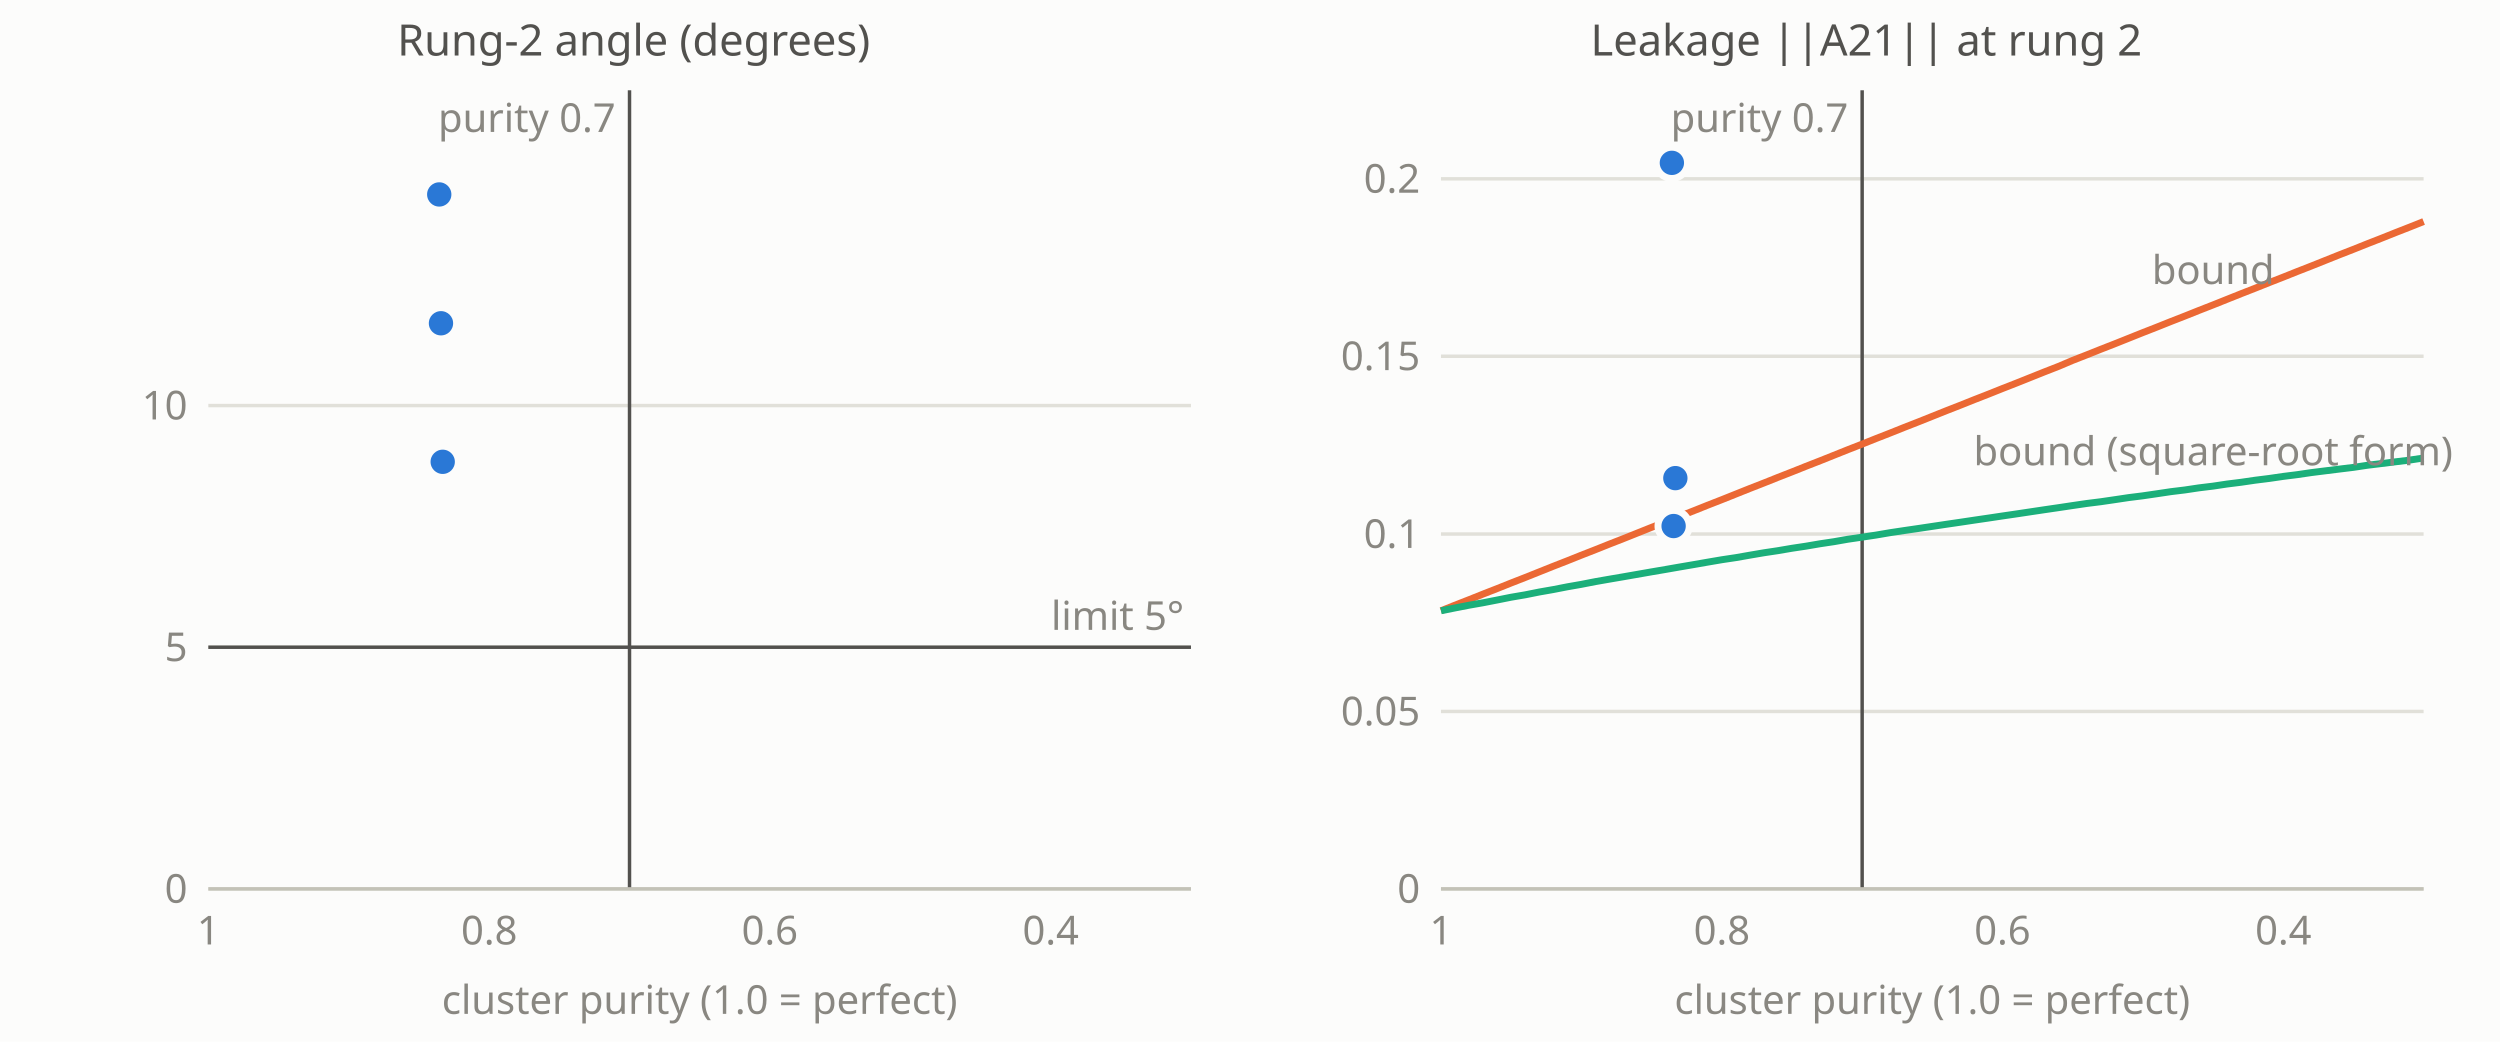
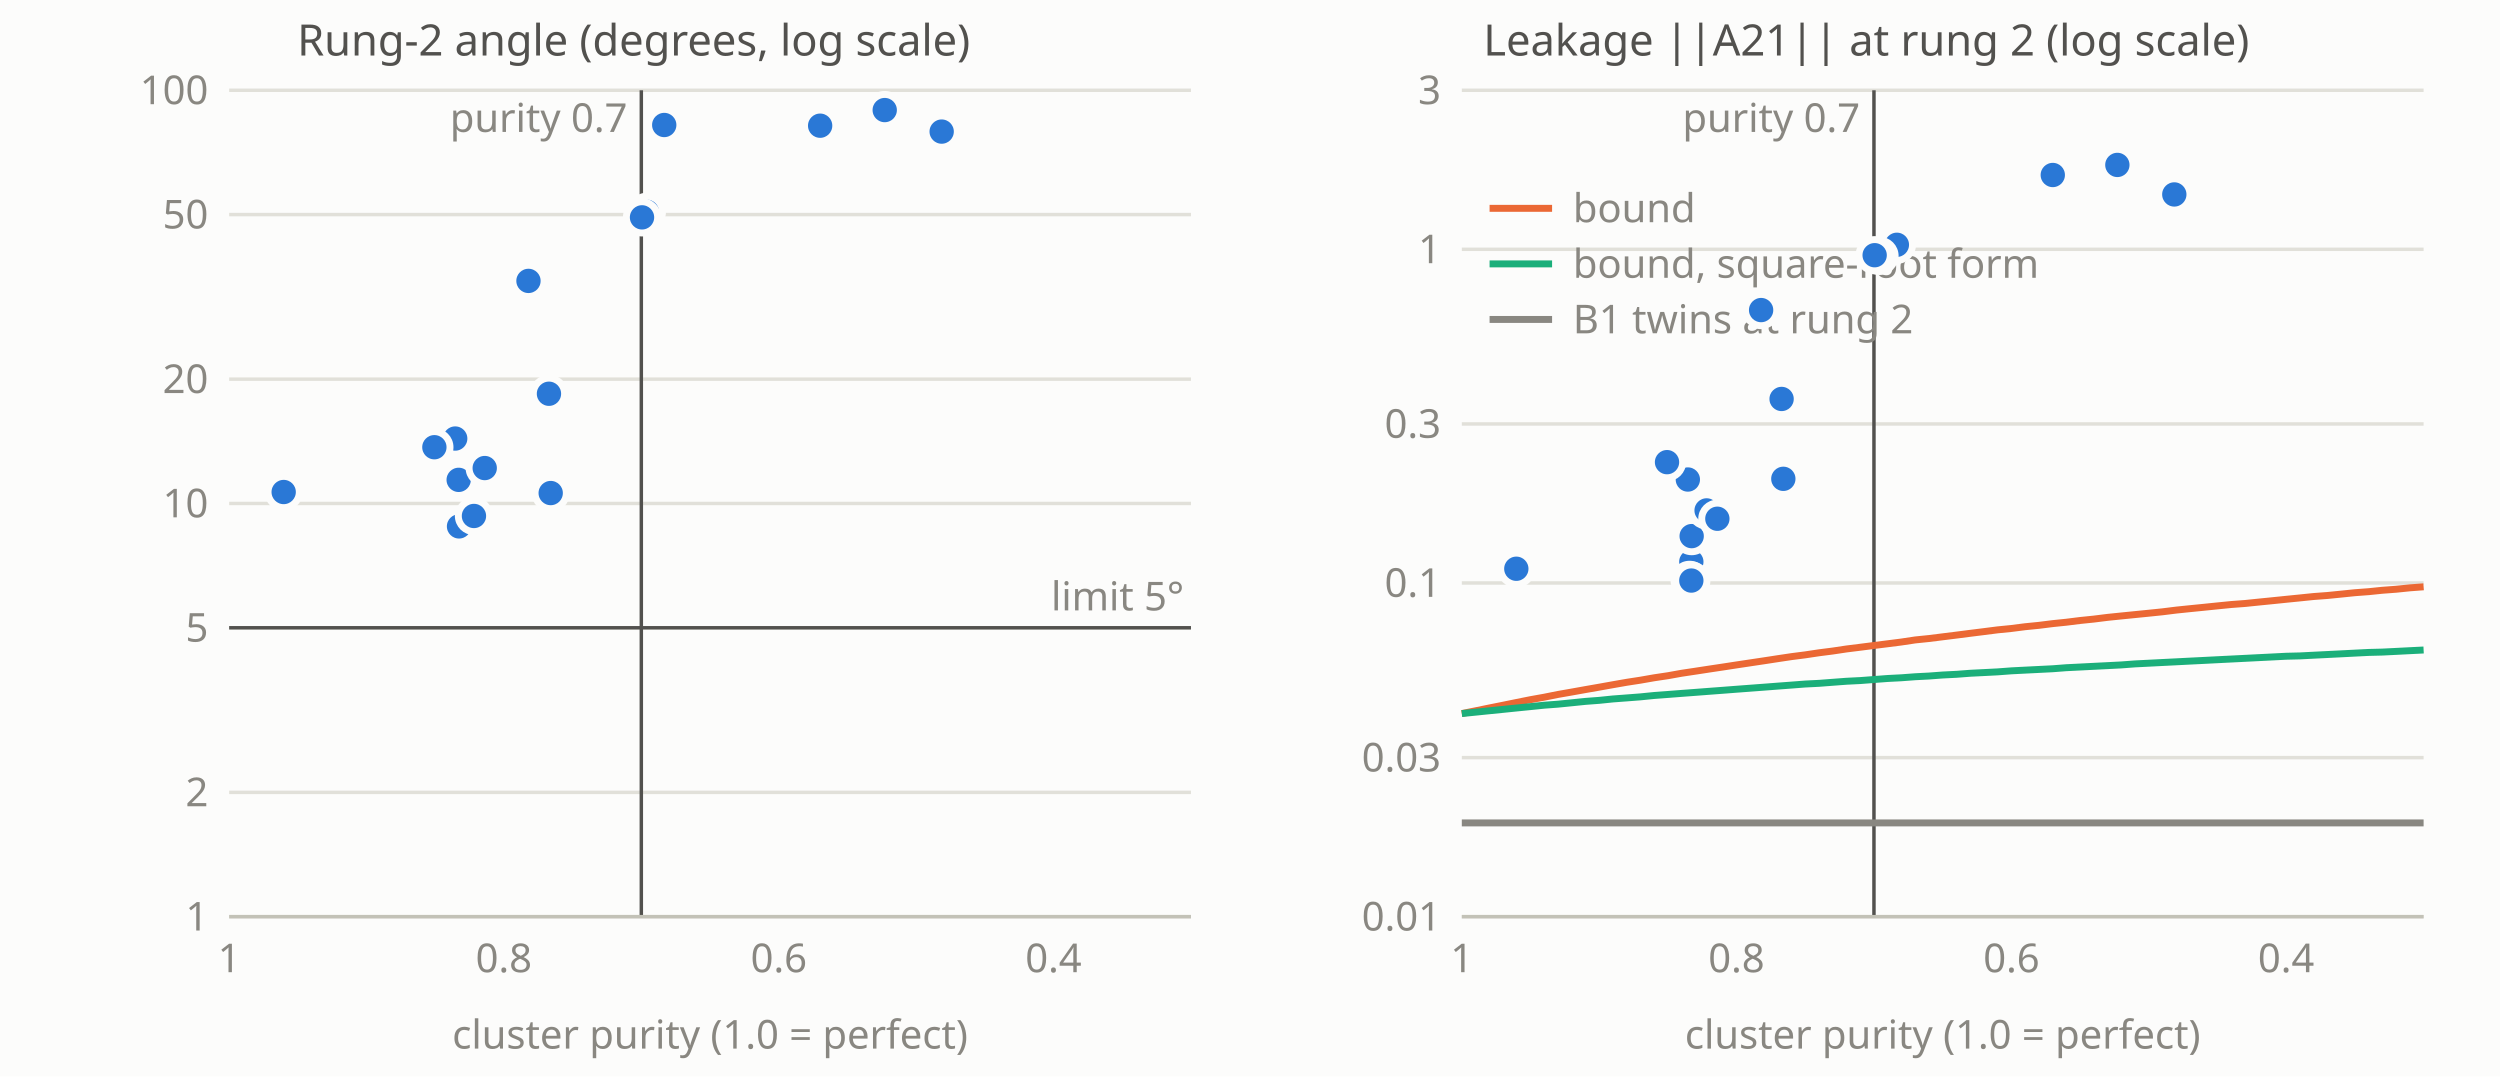
- <svg xmlns="http://www.w3.org/2000/svg" viewBox="0 0 720 300" role="img" aria-label="Rung-2 angle and leakage against cluster purity" class="chart">
+ <svg xmlns="http://www.w3.org/2000/svg" viewBox="0 0 720 310" role="img" aria-label="Rung-2 angle and leakage against cluster purity" class="chart">
  <rect width="100%" height="100%" fill="#fcfcfb" />
  <style>.grid{stroke:#e1e0d9;stroke-width:1}.axis{stroke:#c3c2b7;stroke-width:1}.limit{stroke:#52514e;stroke-width:1}.tick{fill:#898781;font:11.5px system-ui,sans-serif}.lab{fill:#52514e;font:12.5px system-ui,sans-serif}.val{fill:#0b0b0b;font:600 12.5px system-ui,sans-serif}.dot{stroke:#fcfcfb;stroke-width:2}</style>
-   <text x="182.5" y="16" class="lab" text-anchor="middle">Rung-2 angle (degrees)</text>
-   <line x1="60.0" x2="343.0" y1="256.0" y2="256.0" class="grid" />
-   <text x="54.0" y="260.0" class="tick" text-anchor="end">0</text>
-   <line x1="60.0" x2="343.0" y1="186.4" y2="186.4" class="grid" />
-   <text x="54.0" y="190.4" class="tick" text-anchor="end">5</text>
-   <line x1="60.0" x2="343.0" y1="116.8" y2="116.8" class="grid" />
-   <text x="54.0" y="120.8" class="tick" text-anchor="end">10</text>
-   <text x="60.0" y="272" class="tick" text-anchor="middle">1</text>
-   <text x="140.9" y="272" class="tick" text-anchor="middle">0.8</text>
-   <text x="221.7" y="272" class="tick" text-anchor="middle">0.6</text>
-   <text x="302.6" y="272" class="tick" text-anchor="middle">0.4</text>
-   <text x="201.5" y="292" class="tick" text-anchor="middle">cluster purity (1.0 = perfect)</text>
-   <line x1="181.3" x2="181.3" y1="26" y2="256" class="limit" />
-   <text x="177.3" y="38" class="tick" text-anchor="end">purity 0.7</text>
-   <line x1="60.0" x2="343.0" y1="186.4" y2="186.4" class="limit" />
-   <text x="341.0" y="181.4" class="tick" text-anchor="end">limit 5°</text>
-   <circle cx="127.5" cy="133.0" r="4.5" class="dot" style="fill:#2a78d6" tabindex="0" data-tip="spread 0.1, seed 1: purity 0.83, angle 8.837" />
-   <circle cx="127.0" cy="93.1" r="4.5" class="dot" style="fill:#2a78d6" tabindex="0" data-tip="spread 0.1, seed 2: purity 0.83, angle 11.707" />
-   <circle cx="126.5" cy="56.0" r="4.5" class="dot" style="fill:#2a78d6" tabindex="0" data-tip="spread 0.1, seed 0: purity 0.84, angle 14.369" />
-   <line x1="60.0" x2="343.0" y1="256" y2="256" class="axis" />
-   <text x="537.5" y="16" class="lab" text-anchor="middle">Leakage ||A21|| at rung 2</text>
-   <line x1="415.0" x2="698.0" y1="256.0" y2="256.0" class="grid" />
-   <text x="409.0" y="260.0" class="tick" text-anchor="end">0</text>
-   <line x1="415.0" x2="698.0" y1="204.9" y2="204.9" class="grid" />
-   <text x="409.0" y="208.9" class="tick" text-anchor="end">0.05</text>
-   <line x1="415.0" x2="698.0" y1="153.8" y2="153.8" class="grid" />
-   <text x="409.0" y="157.8" class="tick" text-anchor="end">0.1</text>
-   <line x1="415.0" x2="698.0" y1="102.6" y2="102.6" class="grid" />
-   <text x="409.0" y="106.6" class="tick" text-anchor="end">0.15</text>
-   <line x1="415.0" x2="698.0" y1="51.5" y2="51.5" class="grid" />
-   <text x="409.0" y="55.5" class="tick" text-anchor="end">0.2</text>
-   <text x="415.0" y="272" class="tick" text-anchor="middle">1</text>
-   <text x="495.9" y="272" class="tick" text-anchor="middle">0.8</text>
-   <text x="576.7" y="272" class="tick" text-anchor="middle">0.6</text>
-   <text x="657.6" y="272" class="tick" text-anchor="middle">0.4</text>
-   <text x="556.5" y="292" class="tick" text-anchor="middle">cluster purity (1.0 = perfect)</text>
-   <line x1="536.3" x2="536.3" y1="26" y2="256" class="limit" />
-   <text x="532.3" y="38" class="tick" text-anchor="end">purity 0.7</text>
-   <polyline points="415.0,175.9 419.0,174.3 423.1,172.7 427.1,171.1 431.2,169.5 435.2,167.9 439.3,166.3 443.3,164.7 447.3,163.1 451.4,161.5 455.4,159.9 459.5,158.3 463.5,156.7 467.6,155.1 471.6,153.5 475.6,151.9 479.7,150.3 483.7,148.7 487.8,147.1 491.8,145.5 495.9,143.9 499.9,142.3 503.9,140.7 508.0,139.1 512.0,137.5 516.1,135.9 520.1,134.3 524.2,132.7 528.2,131.1 532.2,129.5 536.3,127.9 540.3,126.3 544.4,124.7 548.4,123.1 552.5,121.5 556.5,119.9 560.5,118.3 564.6,116.7 568.6,115.1 572.7,113.5 576.7,111.9 580.8,110.3 584.8,108.7 588.8,107.1 592.9,105.5 596.9,103.8 601.0,102.2 605.0,100.6 609.1,99.0 613.1,97.4 617.1,95.8 621.2,94.2 625.2,92.6 629.3,91.0 633.3,89.4 637.4,87.8 641.4,86.2 645.4,84.6 649.5,83.0 653.5,81.4 657.6,79.8 661.6,78.2 665.7,76.6 669.7,75.0 673.7,73.4 677.8,71.8 681.8,70.2 685.9,68.6 689.9,67.0 694.0,65.4 698.0,63.8" fill="none" style="stroke:#eb6834" stroke-width="2" />
-   <text x="637.4" y="81.8" class="tick" text-anchor="middle">bound</text>
-   <polyline points="415.0,175.9 419.0,175.1 423.1,174.3 427.1,173.6 431.2,172.8 435.2,172.0 439.3,171.3 443.3,170.5 447.3,169.8 451.4,169.0 455.4,168.3 459.5,167.5 463.5,166.8 467.6,166.1 471.6,165.4 475.6,164.7 479.7,164.0 483.7,163.3 487.8,162.6 491.8,161.9 495.9,161.2 499.9,160.6 503.9,159.9 508.0,159.2 512.0,158.6 516.1,157.9 520.1,157.3 524.2,156.6 528.2,156.0 532.2,155.3 536.3,154.7 540.3,154.1 544.4,153.4 548.4,152.8 552.5,152.2 556.5,151.6 560.5,151.0 564.6,150.4 568.6,149.8 572.7,149.2 576.7,148.6 580.8,148.0 584.8,147.4 588.8,146.8 592.9,146.2 596.9,145.6 601.0,145.0 605.0,144.5 609.1,143.9 613.1,143.3 617.1,142.8 621.2,142.2 625.2,141.6 629.3,141.1 633.3,140.5 637.4,140.0 641.4,139.4 645.4,138.9 649.5,138.3 653.5,137.8 657.6,137.2 661.6,136.7 665.7,136.1 669.7,135.6 673.7,135.1 677.8,134.6 681.8,134.0 685.9,133.5 689.9,133.0 694.0,132.5 698.0,131.9" fill="none" style="stroke:#1baf7a" stroke-width="2" />
-   <text x="637.4" y="134.0" class="tick" text-anchor="middle">bound (square-root form)</text>
-   <circle cx="482.5" cy="137.7" r="4.5" class="dot" style="fill:#2a78d6" tabindex="0" data-tip="spread 0.1, seed 1: purity 0.83, ||A21|| 0.116" />
-   <circle cx="482.0" cy="151.5" r="4.5" class="dot" style="fill:#2a78d6" tabindex="0" data-tip="spread 0.1, seed 2: purity 0.83, ||A21|| 0.102" />
-   <circle cx="481.5" cy="46.9" r="4.5" class="dot" style="fill:#2a78d6" tabindex="0" data-tip="spread 0.1, seed 0: purity 0.84, ||A21|| 0.205" />
-   <line x1="415.0" x2="698.0" y1="256" y2="256" class="axis" />
+   <text x="182.5" y="16" class="lab" text-anchor="middle">Rung-2 angle (degrees, log scale)</text>
+   <line x1="66.0" x2="343.0" y1="264.0" y2="264.0" class="grid" />
+   <text x="60.0" y="268.0" class="tick" text-anchor="end">1</text>
+   <line x1="66.0" x2="343.0" y1="228.2" y2="228.2" class="grid" />
+   <text x="60.0" y="232.2" class="tick" text-anchor="end">2</text>
+   <line x1="66.0" x2="343.0" y1="180.8" y2="180.8" class="grid" />
+   <text x="60.0" y="184.8" class="tick" text-anchor="end">5</text>
+   <line x1="66.0" x2="343.0" y1="145.0" y2="145.0" class="grid" />
+   <text x="60.0" y="149.0" class="tick" text-anchor="end">10</text>
+   <line x1="66.0" x2="343.0" y1="109.2" y2="109.2" class="grid" />
+   <text x="60.0" y="113.2" class="tick" text-anchor="end">20</text>
+   <line x1="66.0" x2="343.0" y1="61.8" y2="61.8" class="grid" />
+   <text x="60.0" y="65.8" class="tick" text-anchor="end">50</text>
+   <line x1="66.0" x2="343.0" y1="26.0" y2="26.0" class="grid" />
+   <text x="60.0" y="30.0" class="tick" text-anchor="end">100</text>
+   <text x="66.0" y="280" class="tick" text-anchor="middle">1</text>
+   <text x="145.1" y="280" class="tick" text-anchor="middle">0.8</text>
+   <text x="224.3" y="280" class="tick" text-anchor="middle">0.6</text>
+   <text x="303.4" y="280" class="tick" text-anchor="middle">0.4</text>
+   <text x="204.5" y="302" class="tick" text-anchor="middle">cluster purity (1.0 = perfect)</text>
+   <line x1="184.7" x2="184.7" y1="26" y2="264" class="limit" />
+   <text x="180.7" y="38" class="tick" text-anchor="end">purity 0.7</text>
+   <line x1="66.0" x2="343.0" y1="180.8" y2="180.8" class="limit" />
+   <text x="341.0" y="175.8" class="tick" text-anchor="end">limit 5°</text>
+   <circle cx="132.1" cy="151.4" r="4.5" class="dot" style="fill:#2a78d6" tabindex="0" data-tip="spread 0.1, seed 1: purity 0.83, 8.837" />
+   <circle cx="131.6" cy="136.9" r="4.5" class="dot" style="fill:#2a78d6" tabindex="0" data-tip="spread 0.1, seed 2: purity 0.83, 11.707" />
+   <circle cx="131.1" cy="126.3" r="4.5" class="dot" style="fill:#2a78d6" tabindex="0" data-tip="spread 0.1, seed 0: purity 0.84, 14.369" />
+   <circle cx="132.2" cy="151.6" r="4.5" class="dot" style="fill:#2a78d6" tabindex="0" data-tip="spread 0.4, seed 1: purity 0.83, 8.805" />
+   <circle cx="132.1" cy="138.2" r="4.5" class="dot" style="fill:#2a78d6" tabindex="0" data-tip="spread 0.4, seed 2: purity 0.83, 11.403" />
+   <circle cx="81.7" cy="141.7" r="4.5" class="dot" style="fill:#2a78d6" tabindex="0" data-tip="spread 0.4, seed 0: purity 0.96, 10.651" />
+   <circle cx="136.5" cy="148.6" r="4.5" class="dot" style="fill:#2a78d6" tabindex="0" data-tip="spread 0.6, seed 1: purity 0.82, 9.331" />
+   <circle cx="139.6" cy="134.8" r="4.5" class="dot" style="fill:#2a78d6" tabindex="0" data-tip="spread 0.6, seed 2: purity 0.81, 12.173" />
+   <circle cx="125.1" cy="128.8" r="4.5" class="dot" style="fill:#2a78d6" tabindex="0" data-tip="spread 0.6, seed 0: purity 0.85, 13.687" />
+   <circle cx="158.6" cy="142.0" r="4.5" class="dot" style="fill:#2a78d6" tabindex="0" data-tip="spread 0.8, seed 1: purity 0.77, 10.598" />
+   <circle cx="152.2" cy="80.9" r="4.5" class="dot" style="fill:#2a78d6" tabindex="0" data-tip="spread 0.8, seed 2: purity 0.78, 34.554" />
+   <circle cx="158.1" cy="113.4" r="4.5" class="dot" style="fill:#2a78d6" tabindex="0" data-tip="spread 0.8, seed 0: purity 0.77, 18.416" />
+   <circle cx="191.3" cy="36.0" r="4.5" class="dot" style="fill:#2a78d6" tabindex="0" data-tip="spread 1.0, seed 1: purity 0.68, 82.395" />
+   <circle cx="186.3" cy="61.0" r="4.5" class="dot" style="fill:#2a78d6" tabindex="0" data-tip="spread 1.0, seed 2: purity 0.70, 50.765" />
+   <circle cx="184.9" cy="62.6" r="4.5" class="dot" style="fill:#2a78d6" tabindex="0" data-tip="spread 1.0, seed 0: purity 0.70, 49.262" />
+   <circle cx="271.2" cy="37.9" r="4.5" class="dot" style="fill:#2a78d6" tabindex="0" data-tip="spread 1.5, seed 1: purity 0.48, 79.456" />
+   <circle cx="254.8" cy="31.7" r="4.5" class="dot" style="fill:#2a78d6" tabindex="0" data-tip="spread 1.5, seed 2: purity 0.52, 89.631" />
+   <circle cx="236.2" cy="36.2" r="4.5" class="dot" style="fill:#2a78d6" tabindex="0" data-tip="spread 1.5, seed 0: purity 0.57, 82.127" />
+   <line x1="66.0" x2="343.0" y1="264" y2="264" class="axis" />
+   <text x="537.5" y="16" class="lab" text-anchor="middle">Leakage ||A21|| at rung 2 (log scale)</text>
+   <line x1="421.0" x2="698.0" y1="264.0" y2="264.0" class="grid" />
+   <text x="415.0" y="268.0" class="tick" text-anchor="end">0.01</text>
+   <line x1="421.0" x2="698.0" y1="218.2" y2="218.2" class="grid" />
+   <text x="415.0" y="222.2" class="tick" text-anchor="end">0.03</text>
+   <line x1="421.0" x2="698.0" y1="167.9" y2="167.9" class="grid" />
+   <text x="415.0" y="171.9" class="tick" text-anchor="end">0.1</text>
+   <line x1="421.0" x2="698.0" y1="122.1" y2="122.1" class="grid" />
+   <text x="415.0" y="126.1" class="tick" text-anchor="end">0.3</text>
+   <line x1="421.0" x2="698.0" y1="71.8" y2="71.8" class="grid" />
+   <text x="415.0" y="75.8" class="tick" text-anchor="end">1</text>
+   <line x1="421.0" x2="698.0" y1="26.0" y2="26.0" class="grid" />
+   <text x="415.0" y="30.0" class="tick" text-anchor="end">3</text>
+   <text x="421.0" y="280" class="tick" text-anchor="middle">1</text>
+   <text x="500.1" y="280" class="tick" text-anchor="middle">0.8</text>
+   <text x="579.3" y="280" class="tick" text-anchor="middle">0.6</text>
+   <text x="658.4" y="280" class="tick" text-anchor="middle">0.4</text>
+   <text x="559.5" y="302" class="tick" text-anchor="middle">cluster purity (1.0 = perfect)</text>
+   <line x1="539.7" x2="539.7" y1="26" y2="264" class="limit" />
+   <text x="535.7" y="38" class="tick" text-anchor="end">purity 0.7</text>
+   <polyline points="421.0,205.5 425.0,204.7 428.9,203.9 432.9,203.1 436.8,202.3 440.8,201.5 444.7,200.8 448.7,200.0 452.7,199.3 456.6,198.6 460.6,197.9 464.5,197.2 468.5,196.5 472.4,195.9 476.4,195.2 480.4,194.6 484.3,193.9 488.3,193.3 492.2,192.7 496.2,192.1 500.1,191.5 504.1,190.9 508.1,190.3 512.0,189.7 516.0,189.1 519.9,188.6 523.9,188.0 527.8,187.5 531.8,186.9 535.8,186.4 539.7,185.9 543.7,185.4 547.6,184.9 551.6,184.3 555.5,183.9 559.5,183.4 563.5,182.9 567.4,182.4 571.4,181.9 575.3,181.4 579.3,181.0 583.2,180.5 587.2,180.1 591.2,179.6 595.1,179.2 599.1,178.7 603.0,178.3 607.0,177.8 610.9,177.4 614.9,177.0 618.9,176.6 622.8,176.2 626.8,175.7 630.7,175.3 634.7,174.9 638.6,174.5 642.6,174.1 646.6,173.8 650.5,173.4 654.5,173.0 658.4,172.6 662.4,172.2 666.3,171.8 670.3,171.5 674.3,171.1 678.2,170.7 682.2,170.4 686.1,170.0 690.1,169.7 694.0,169.3 698.0,169.0" fill="none" style="stroke:#eb6834" stroke-width="2" />
+   <line x1="429.0" x2="447.0" y1="60" y2="60" style="stroke:#eb6834" stroke-width="2" />
+   <text x="453.0" y="64" class="tick">bound</text>
+   <polyline points="421.0,205.5 425.0,205.1 428.9,204.7 432.9,204.3 436.8,203.9 440.8,203.5 444.7,203.1 448.7,202.8 452.7,202.4 456.6,202.0 460.6,201.7 464.5,201.3 468.5,201.0 472.4,200.7 476.4,200.3 480.4,200.0 484.3,199.7 488.3,199.4 492.2,199.1 496.2,198.8 500.1,198.5 504.1,198.2 508.1,197.9 512.0,197.6 516.0,197.3 519.9,197.0 523.9,196.8 527.8,196.5 531.8,196.2 535.8,196.0 539.7,195.7 543.7,195.4 547.6,195.2 551.6,194.9 555.5,194.7 559.5,194.4 563.5,194.2 567.4,193.9 571.4,193.7 575.3,193.5 579.3,193.2 583.2,193.0 587.2,192.8 591.2,192.6 595.1,192.3 599.1,192.1 603.0,191.9 607.0,191.7 610.9,191.5 614.9,191.2 618.9,191.0 622.8,190.8 626.8,190.6 630.7,190.4 634.7,190.2 638.6,190.0 642.6,189.8 646.6,189.6 650.5,189.4 654.5,189.2 658.4,189.0 662.4,188.9 666.3,188.7 670.3,188.5 674.3,188.3 678.2,188.1 682.2,187.9 686.1,187.8 690.1,187.6 694.0,187.4 698.0,187.2" fill="none" style="stroke:#1baf7a" stroke-width="2" />
+   <line x1="429.0" x2="447.0" y1="76" y2="76" style="stroke:#1baf7a" stroke-width="2" />
+   <text x="453.0" y="80" class="tick">bound, square-root form</text>
+   <polyline points="421.0,237.0 425.0,237.0 428.9,237.0 432.9,237.0 436.8,237.0 440.8,237.0 444.7,237.0 448.7,237.0 452.7,237.0 456.6,237.0 460.6,237.0 464.5,237.0 468.5,237.0 472.4,237.0 476.4,237.0 480.4,237.0 484.3,237.0 488.3,237.0 492.2,237.0 496.2,237.0 500.1,237.0 504.1,237.0 508.1,237.0 512.0,237.0 516.0,237.0 519.9,237.0 523.9,237.0 527.8,237.0 531.8,237.0 535.8,237.0 539.7,237.0 543.7,237.0 547.6,237.0 551.6,237.0 555.5,237.0 559.5,237.0 563.5,237.0 567.4,237.0 571.4,237.0 575.3,237.0 579.3,237.0 583.2,237.0 587.2,237.0 591.2,237.0 595.1,237.0 599.1,237.0 603.0,237.0 607.0,237.0 610.9,237.0 614.9,237.0 618.9,237.0 622.8,237.0 626.8,237.0 630.7,237.0 634.7,237.0 638.6,237.0 642.6,237.0 646.6,237.0 650.5,237.0 654.5,237.0 658.4,237.0 662.4,237.0 666.3,237.0 670.3,237.0 674.3,237.0 678.2,237.0 682.2,237.0 686.1,237.0 690.1,237.0 694.0,237.0 698.0,237.0" fill="none" style="stroke:#898781" stroke-width="2" />
+   <line x1="429.0" x2="447.0" y1="92" y2="92" style="stroke:#898781" stroke-width="2" />
+   <text x="453.0" y="96" class="tick">B1 twins at rung 2</text>
+   <circle cx="487.1" cy="161.8" r="4.5" class="dot" style="fill:#2a78d6" tabindex="0" data-tip="spread 0.1, seed 1: purity 0.83, 0.116" />
+   <circle cx="486.6" cy="167.0" r="4.5" class="dot" style="fill:#2a78d6" tabindex="0" data-tip="spread 0.1, seed 2: purity 0.83, 0.102" />
+   <circle cx="486.1" cy="138.1" r="4.5" class="dot" style="fill:#2a78d6" tabindex="0" data-tip="spread 0.1, seed 0: purity 0.84, 0.205" />
+   <circle cx="487.2" cy="154.4" r="4.5" class="dot" style="fill:#2a78d6" tabindex="0" data-tip="spread 0.4, seed 1: purity 0.83, 0.138" />
+   <circle cx="487.1" cy="167.2" r="4.5" class="dot" style="fill:#2a78d6" tabindex="0" data-tip="spread 0.4, seed 2: purity 0.83, 0.102" />
+   <circle cx="436.7" cy="163.8" r="4.5" class="dot" style="fill:#2a78d6" tabindex="0" data-tip="spread 0.4, seed 0: purity 0.96, 0.110" />
+   <circle cx="491.5" cy="147.0" r="4.5" class="dot" style="fill:#2a78d6" tabindex="0" data-tip="spread 0.6, seed 1: purity 0.82, 0.165" />
+   <circle cx="494.6" cy="149.4" r="4.5" class="dot" style="fill:#2a78d6" tabindex="0" data-tip="spread 0.6, seed 2: purity 0.81, 0.156" />
+   <circle cx="480.1" cy="133.1" r="4.5" class="dot" style="fill:#2a78d6" tabindex="0" data-tip="spread 0.6, seed 0: purity 0.85, 0.230" />
+   <circle cx="513.6" cy="137.9" r="4.5" class="dot" style="fill:#2a78d6" tabindex="0" data-tip="spread 0.8, seed 1: purity 0.77, 0.205" />
+   <circle cx="507.2" cy="89.3" r="4.5" class="dot" style="fill:#2a78d6" tabindex="0" data-tip="spread 0.8, seed 2: purity 0.78, 0.658" />
+   <circle cx="513.1" cy="114.9" r="4.5" class="dot" style="fill:#2a78d6" tabindex="0" data-tip="spread 0.8, seed 0: purity 0.77, 0.356" />
+   <circle cx="546.3" cy="70.5" r="4.5" class="dot" style="fill:#2a78d6" tabindex="0" data-tip="spread 1.0, seed 1: purity 0.68, 1.034" />
+   <circle cx="541.3" cy="73.7" r="4.5" class="dot" style="fill:#2a78d6" tabindex="0" data-tip="spread 1.0, seed 2: purity 0.70, 0.957" />
+   <circle cx="539.9" cy="73.5" r="4.5" class="dot" style="fill:#2a78d6" tabindex="0" data-tip="spread 1.0, seed 0: purity 0.70, 0.962" />
+   <circle cx="626.2" cy="56.0" r="4.5" class="dot" style="fill:#2a78d6" tabindex="0" data-tip="spread 1.5, seed 1: purity 0.48, 1.463" />
+   <circle cx="609.8" cy="47.5" r="4.5" class="dot" style="fill:#2a78d6" tabindex="0" data-tip="spread 1.5, seed 2: purity 0.52, 1.791" />
+   <circle cx="591.2" cy="50.4" r="4.5" class="dot" style="fill:#2a78d6" tabindex="0" data-tip="spread 1.5, seed 0: purity 0.57, 1.671" />
+   <line x1="421.0" x2="698.0" y1="264" y2="264" class="axis" />
</svg>
